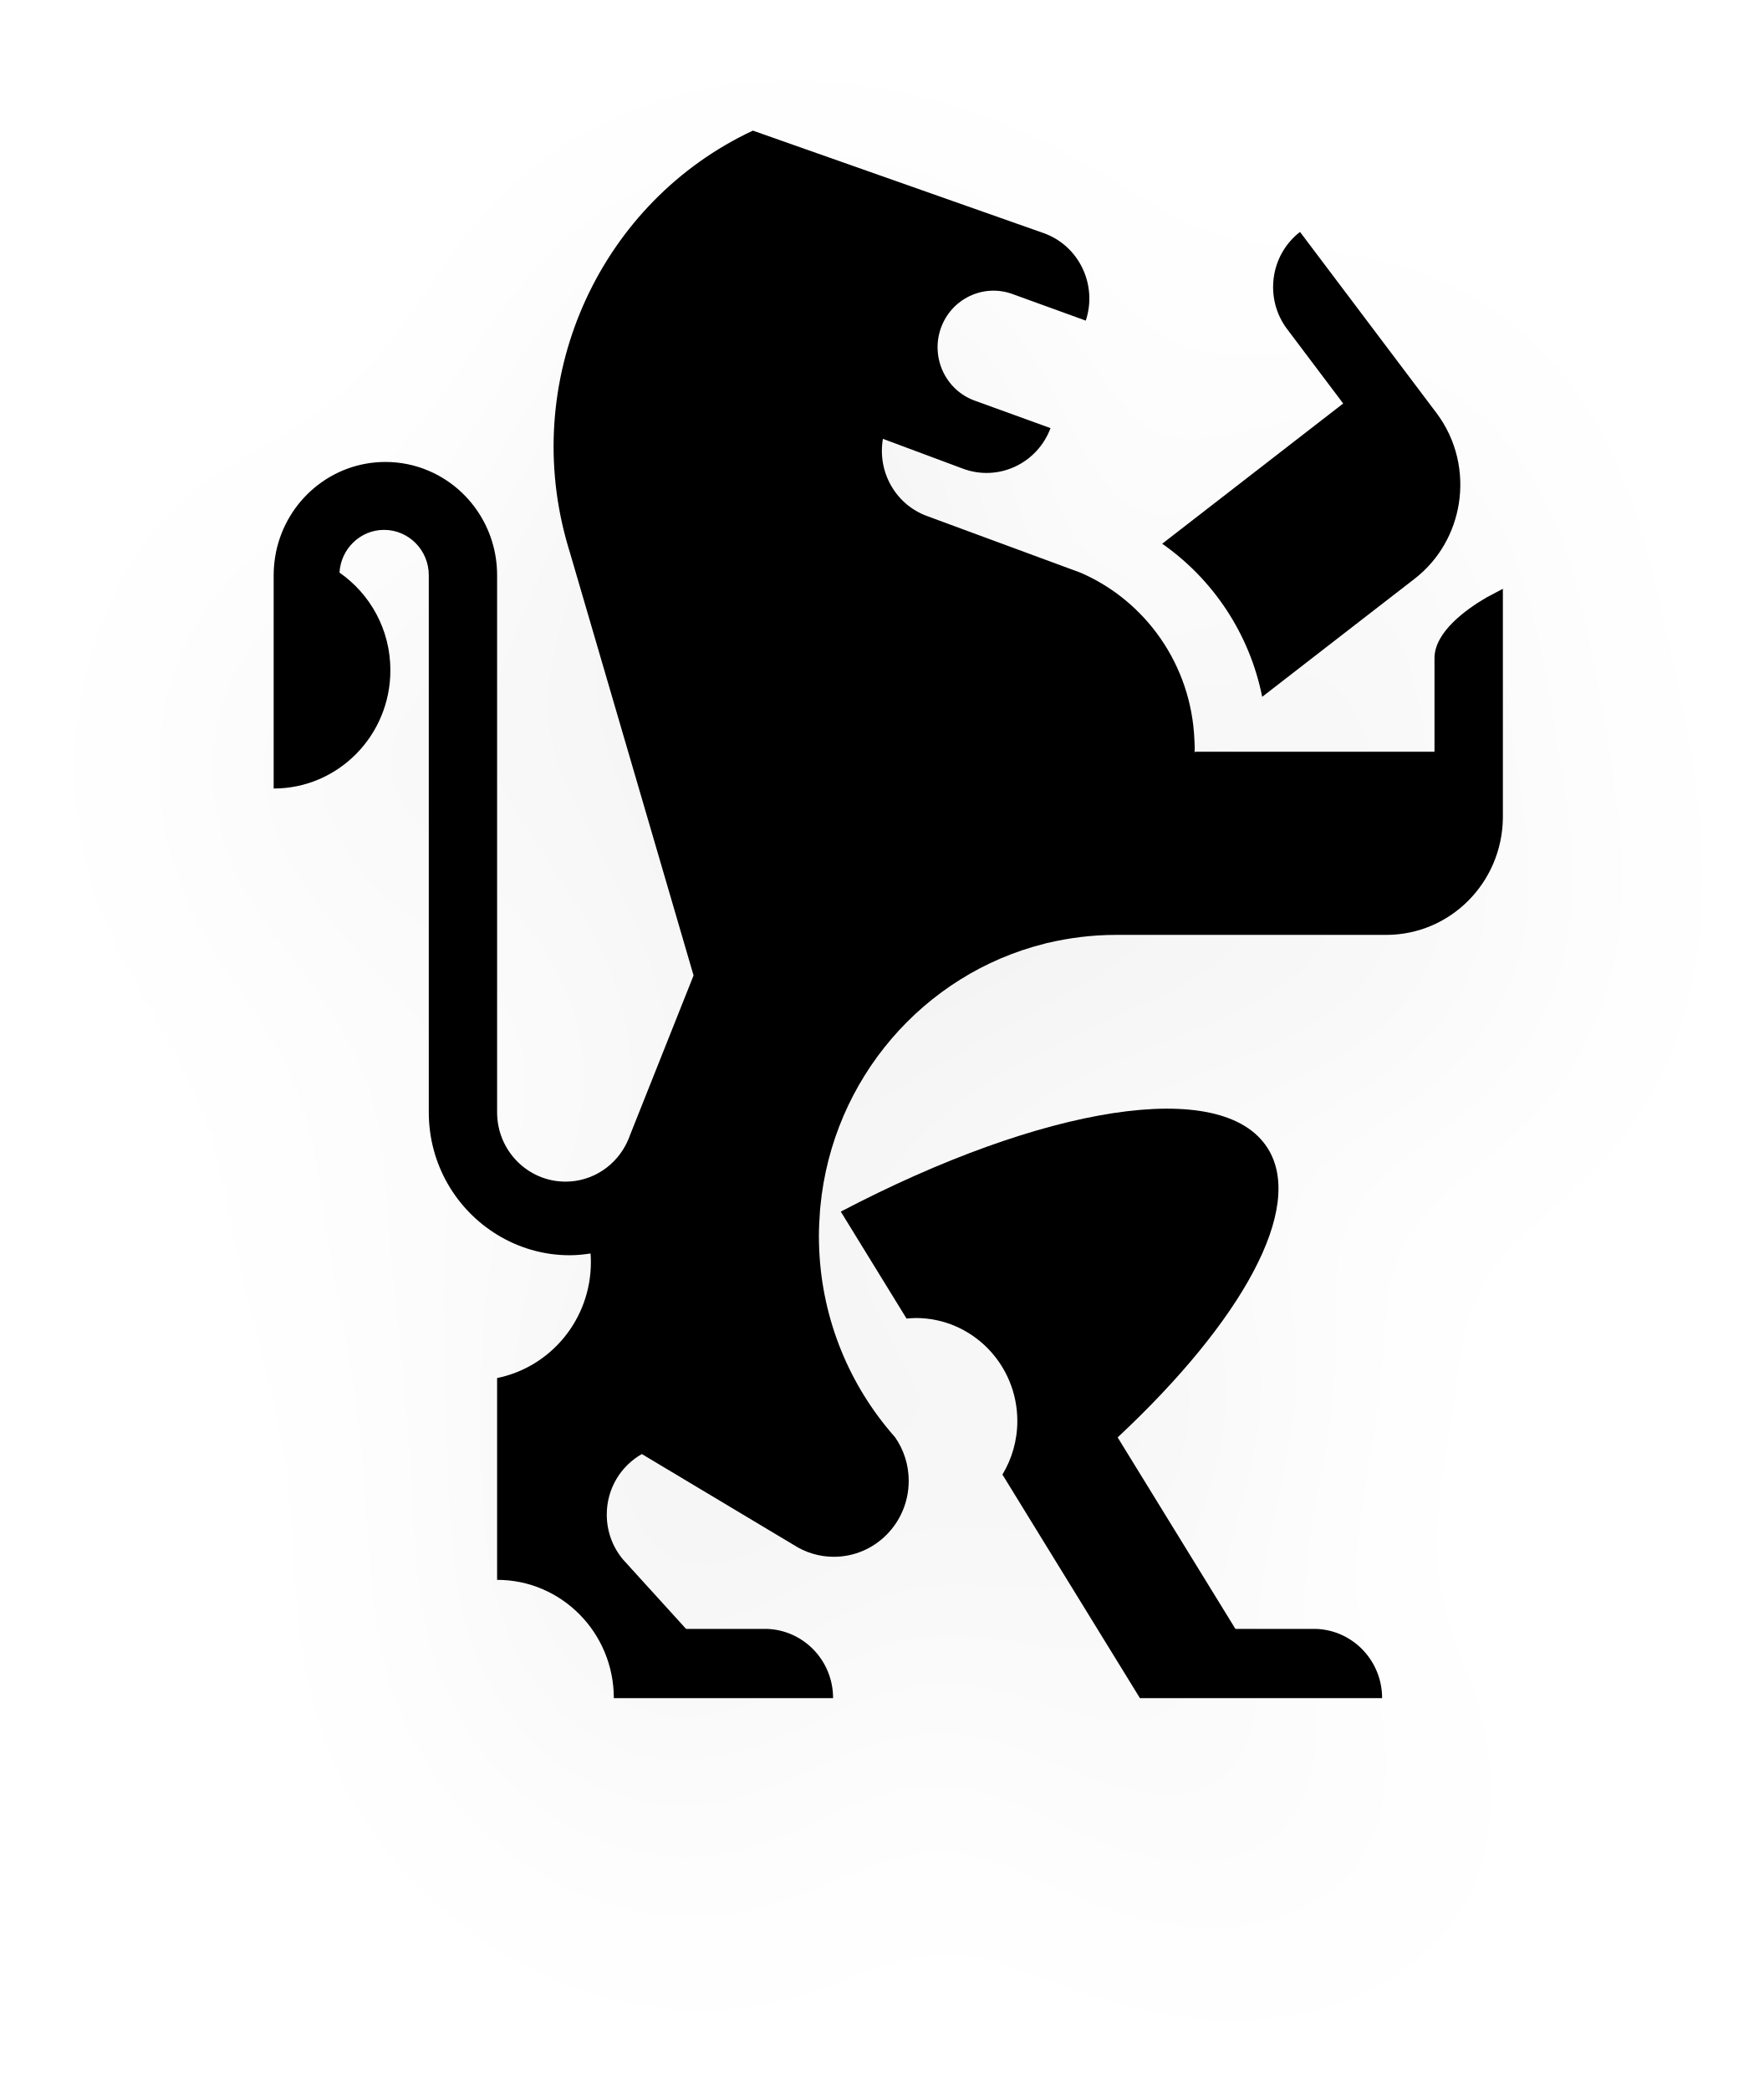
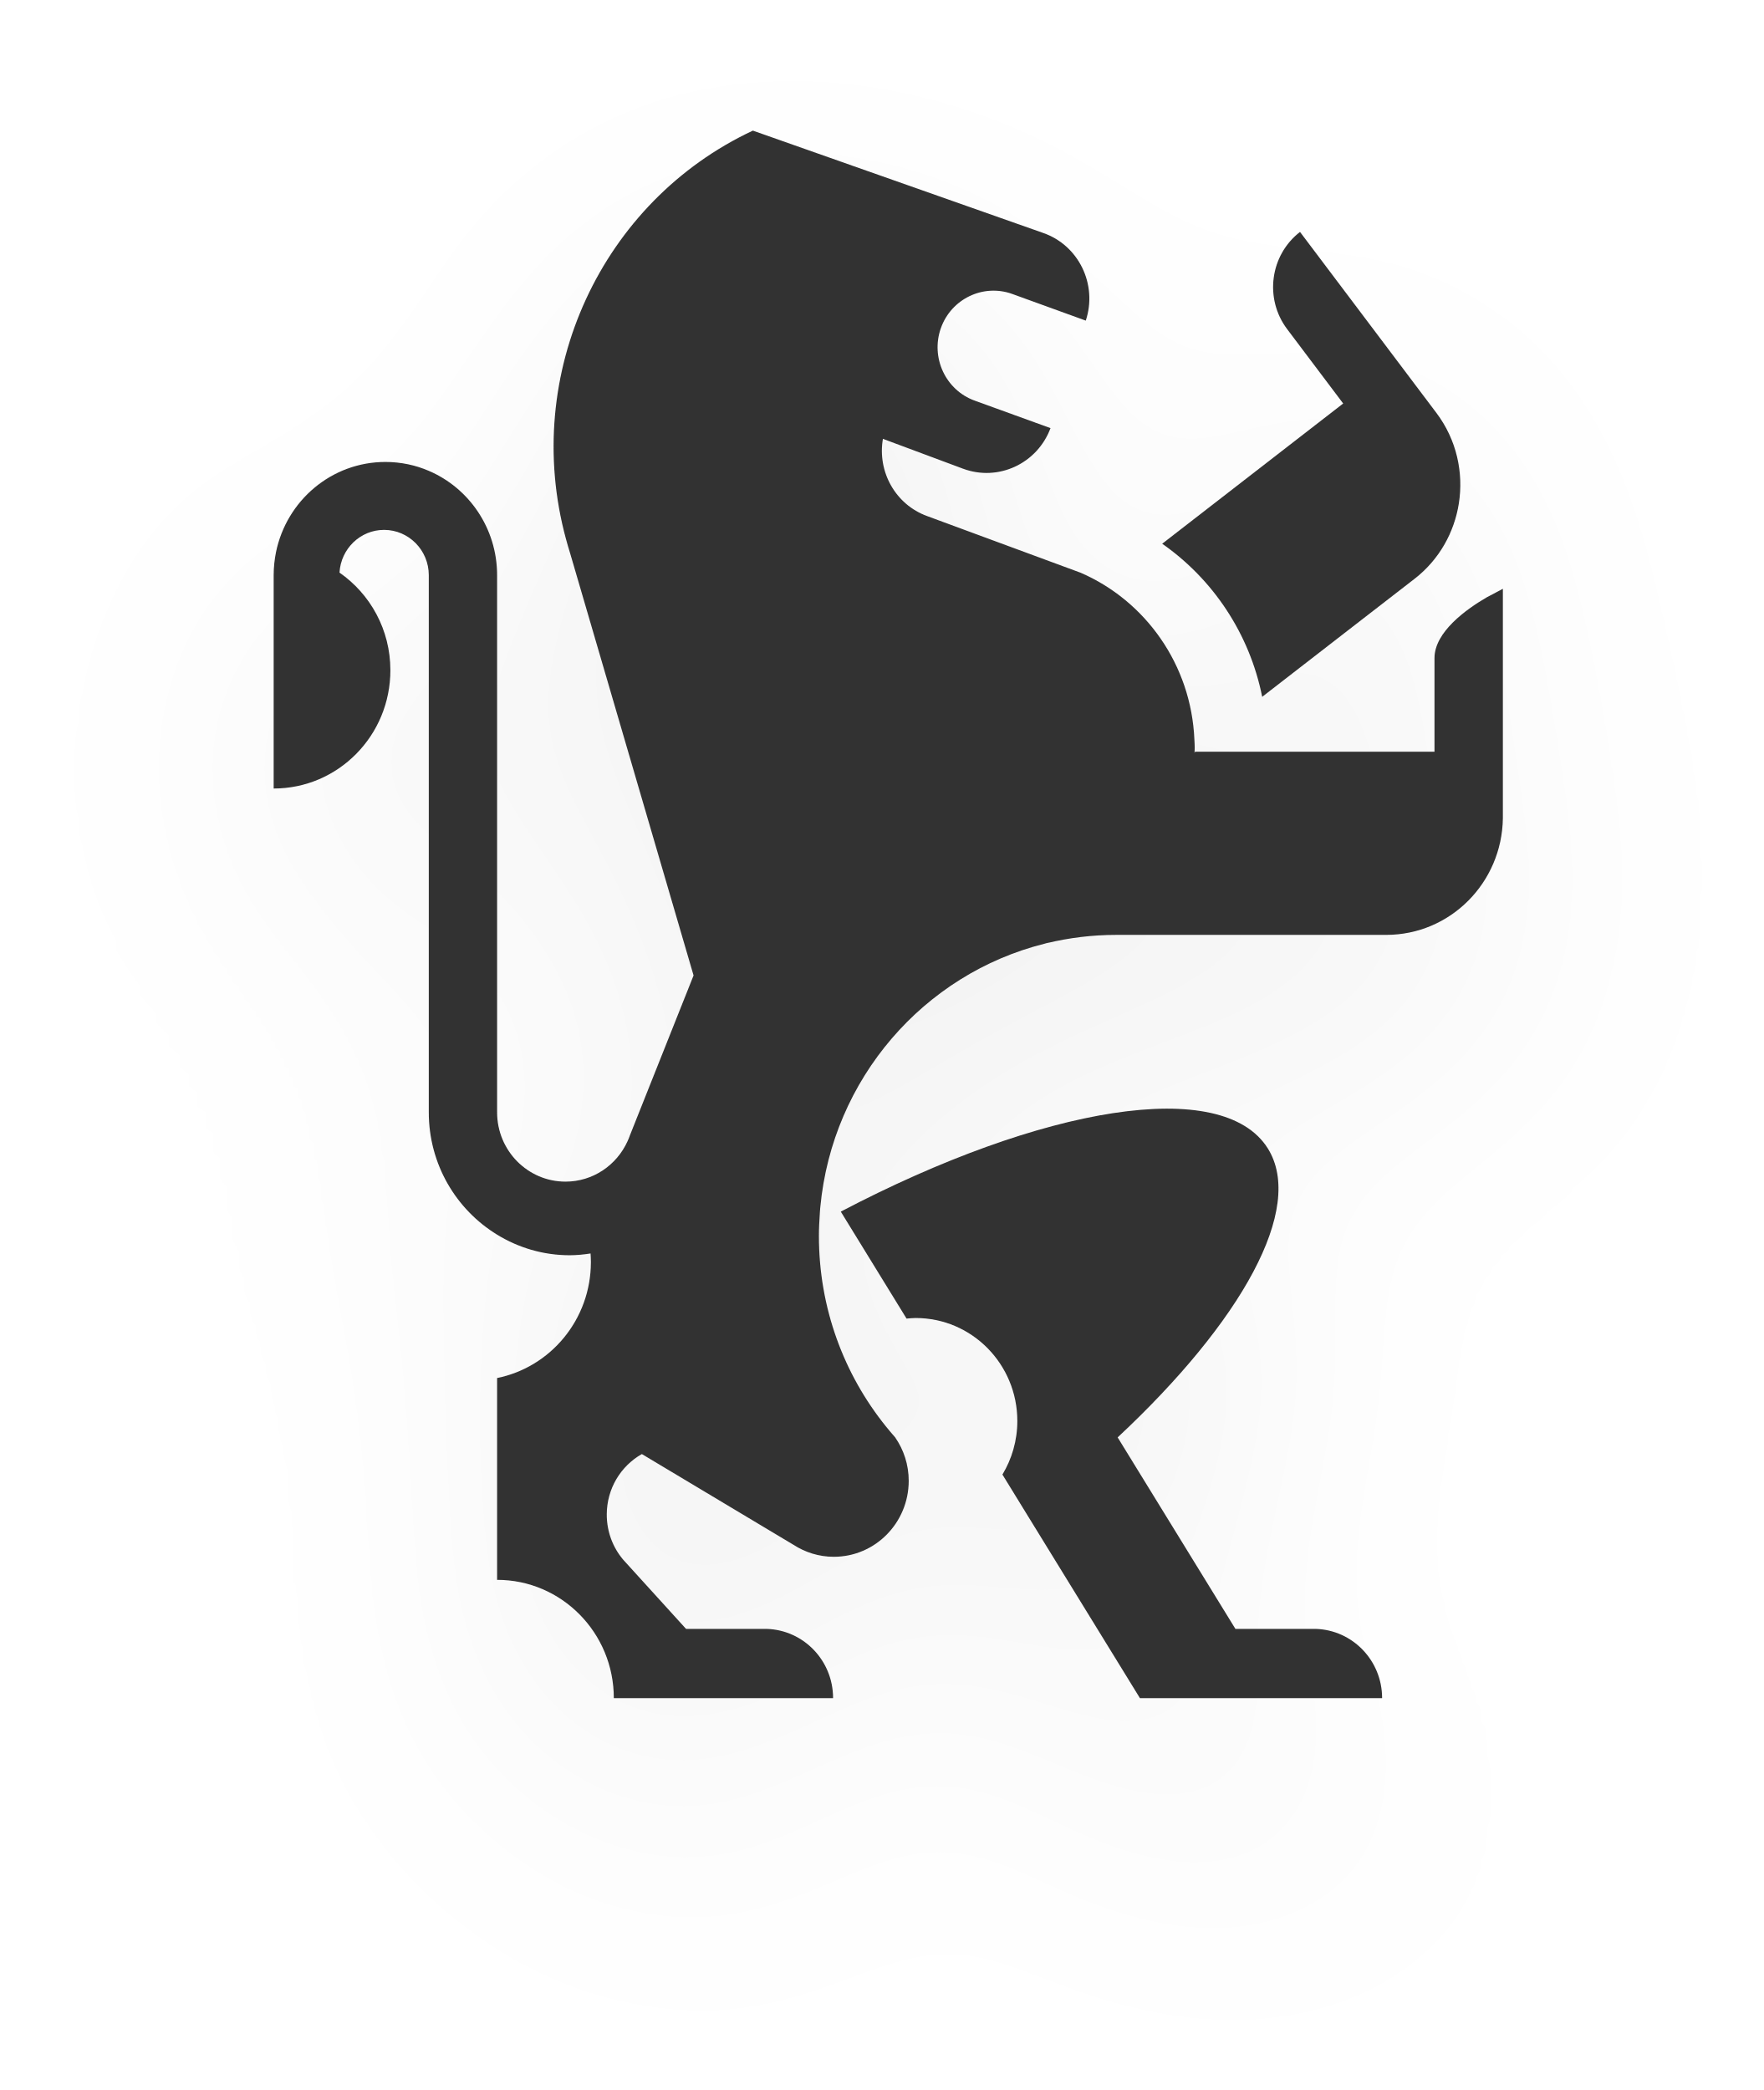
<svg xmlns="http://www.w3.org/2000/svg" width="27px" height="32px" viewBox="0 0 27 32" version="1.1">
  <defs>
    <filter x="-50%" y="-50%" width="200%" height="200%" filterUnits="objectBoundingBox" id="filter-1">
      <feOffset dx="0" dy="2" in="SourceAlpha" result="shadowOffsetOuter1" />
      <feGaussianBlur stdDeviation="2" in="shadowOffsetOuter1" result="shadowBlurOuter1" />
      <feColorMatrix values="0 0 0 0 0   0 0 0 0 0   0 0 0 0 0  0 0 0 0.05 0" type="matrix" in="shadowBlurOuter1" result="shadowMatrixOuter1" />
      <feMerge>
        <feMergeNode in="shadowMatrixOuter1" />
        <feMergeNode in="SourceGraphic" />
      </feMerge>
    </filter>
  </defs>
  <g id="OPt-2" stroke="none" stroke-width="1" fill="none" fill-rule="evenodd">
    <g id="prog2_pro3_Mobile-Portrait_opt2-Copy-2" transform="translate(-10, -15)" fill="#000000">
      <g id="nav">
        <g id="Group-6" filter="url(#filter-1)">
          <g id="ic_home" transform="translate(14, 17)">
            <g id="Group" transform="translate(9.6, 12) scale(-1, 1) translate(-9.6, -12) ">
-               <path d="M1.542,6.862 L2.436,7.554 L3.875,8.669 C4.069,7.7 4.63,6.867 5.406,6.325 L2.635,4.178 L3.493,3.039 C3.844,2.573 3.756,1.907 3.296,1.551 L1.207,4.323 C0.898,4.733 0.79,5.235 0.864,5.708 C0.934,6.15 1.163,6.568 1.542,6.862 L1.542,6.862 Z" id="Shape" />
-               <path d="M10.327,16.551 C7.236,14.931 4.483,14.473 3.788,15.585 C3.218,16.499 4.188,18.233 6.088,20.008 L4.285,22.94 L3.057,22.94 C2.492,22.956 2.039,23.424 2.039,24 L3.633,24 L5.747,24 L6.399,22.94 L7.444,21.241 L7.852,20.577 C7.708,20.338 7.624,20.057 7.624,19.757 C7.624,18.886 8.321,18.18 9.18,18.18 C9.227,18.18 9.274,18.185 9.32,18.189 L10.327,16.551 L10.327,16.551 Z" id="Shape" />
-               <path d="M18.974,6.453 C18.812,5.665 18.124,5.073 17.299,5.073 C17.064,5.073 16.839,5.121 16.635,5.209 C16.021,5.471 15.589,6.088 15.589,6.807 L15.589,15.031 C15.589,15.617 15.12,16.092 14.542,16.092 C14.121,16.092 13.759,15.84 13.593,15.476 C13.578,15.444 13.565,15.411 13.553,15.377 L12.581,12.935 L14.468,6.481 C14.469,6.477 14.471,6.472 14.472,6.468 C14.495,6.396 14.515,6.323 14.535,6.251 C15.222,3.722 13.986,1.082 11.673,0 L7.23,1.566 C6.684,1.755 6.393,2.356 6.576,2.909 L7.701,2.501 C8.146,2.34 8.636,2.575 8.795,3.025 C8.954,3.476 8.722,3.973 8.277,4.134 L7.116,4.555 C7.319,5.099 7.916,5.377 8.456,5.176 L9.682,4.719 C9.769,5.22 9.492,5.725 9.004,5.902 L6.655,6.769 C5.664,7.198 4.961,8.176 4.913,9.325 C4.911,9.367 4.908,9.409 4.908,9.452 C4.908,9.478 4.911,9.504 4.911,9.53 C4.907,9.518 4.904,9.51 4.904,9.51 L1.237,9.51 L1.237,8.076 C1.237,7.676 0.749,7.327 0.439,7.147 L0.19,7.015 L0.19,10.528 C0.204,11.517 0.997,12.314 1.976,12.314 L6.111,12.314 C6.478,12.314 6.834,12.359 7.175,12.441 C7.158,12.437 7.142,12.431 7.125,12.426 C7.143,12.432 7.161,12.437 7.179,12.441 C7.19,12.444 7.2,12.447 7.211,12.45 C9.054,12.912 10.454,14.514 10.64,16.477 C10.644,16.511 10.646,16.545 10.648,16.58 C10.656,16.694 10.662,16.808 10.662,16.924 C10.662,18.028 10.278,19.042 9.639,19.836 C9.593,19.894 9.544,19.951 9.495,20.007 C9.364,20.196 9.287,20.425 9.287,20.673 C9.287,21.315 9.8,21.836 10.434,21.836 C10.661,21.836 10.873,21.768 11.052,21.652 L13.373,20.263 C13.694,20.445 13.91,20.791 13.91,21.19 C13.91,21.453 13.816,21.694 13.659,21.88 L12.696,22.94 L11.52,22.94 L11.52,22.94 L11.463,22.94 C10.898,22.956 10.445,23.424 10.445,24 L12.538,24 L12.538,24 L13.802,24 C13.802,23 14.602,22.189 15.589,22.189 L15.589,19.099 C14.77,18.934 14.153,18.202 14.153,17.323 C14.153,17.279 14.155,17.236 14.158,17.192 C14.263,17.208 14.369,17.219 14.478,17.219 C14.885,17.219 15.264,17.103 15.589,16.904 C16.215,16.521 16.635,15.827 16.635,15.031 L16.635,6.807 C16.635,6.424 16.942,6.113 17.32,6.113 C17.684,6.113 17.981,6.403 18.002,6.767 C17.532,7.094 17.223,7.641 17.223,8.262 C17.223,9.263 18.023,10.073 19.01,10.073 L19.01,6.807 C19.01,6.686 18.997,6.567 18.974,6.453 L18.974,6.453 Z" id="Shape" />
+               <path style="fill:#303030;" d="M1.542,6.862 L2.436,7.554 L3.875,8.669 C4.069,7.7 4.63,6.867 5.406,6.325 L2.635,4.178 L3.493,3.039 C3.844,2.573 3.756,1.907 3.296,1.551 L1.207,4.323 C0.898,4.733 0.79,5.235 0.864,5.708 C0.934,6.15 1.163,6.568 1.542,6.862 L1.542,6.862 Z" id="Shape" />
+               <path style="fill:#303030;" d="M10.327,16.551 C7.236,14.931 4.483,14.473 3.788,15.585 C3.218,16.499 4.188,18.233 6.088,20.008 L4.285,22.94 L3.057,22.94 C2.492,22.956 2.039,23.424 2.039,24 L3.633,24 L5.747,24 L6.399,22.94 L7.444,21.241 L7.852,20.577 C7.708,20.338 7.624,20.057 7.624,19.757 C7.624,18.886 8.321,18.18 9.18,18.18 C9.227,18.18 9.274,18.185 9.32,18.189 L10.327,16.551 L10.327,16.551 Z" id="Shape" />
+               <path style="fill:#303030;" d="M18.974,6.453 C18.812,5.665 18.124,5.073 17.299,5.073 C17.064,5.073 16.839,5.121 16.635,5.209 C16.021,5.471 15.589,6.088 15.589,6.807 L15.589,15.031 C15.589,15.617 15.12,16.092 14.542,16.092 C14.121,16.092 13.759,15.84 13.593,15.476 C13.578,15.444 13.565,15.411 13.553,15.377 L12.581,12.935 L14.468,6.481 C14.469,6.477 14.471,6.472 14.472,6.468 C14.495,6.396 14.515,6.323 14.535,6.251 C15.222,3.722 13.986,1.082 11.673,0 L7.23,1.566 C6.684,1.755 6.393,2.356 6.576,2.909 L7.701,2.501 C8.146,2.34 8.636,2.575 8.795,3.025 C8.954,3.476 8.722,3.973 8.277,4.134 L7.116,4.555 C7.319,5.099 7.916,5.377 8.456,5.176 L9.682,4.719 C9.769,5.22 9.492,5.725 9.004,5.902 L6.655,6.769 C5.664,7.198 4.961,8.176 4.913,9.325 C4.911,9.367 4.908,9.409 4.908,9.452 C4.908,9.478 4.911,9.504 4.911,9.53 C4.907,9.518 4.904,9.51 4.904,9.51 L1.237,9.51 L1.237,8.076 C1.237,7.676 0.749,7.327 0.439,7.147 L0.19,7.015 L0.19,10.528 C0.204,11.517 0.997,12.314 1.976,12.314 L6.111,12.314 C6.478,12.314 6.834,12.359 7.175,12.441 C7.158,12.437 7.142,12.431 7.125,12.426 C7.143,12.432 7.161,12.437 7.179,12.441 C7.19,12.444 7.2,12.447 7.211,12.45 C9.054,12.912 10.454,14.514 10.64,16.477 C10.644,16.511 10.646,16.545 10.648,16.58 C10.656,16.694 10.662,16.808 10.662,16.924 C10.662,18.028 10.278,19.042 9.639,19.836 C9.593,19.894 9.544,19.951 9.495,20.007 C9.364,20.196 9.287,20.425 9.287,20.673 C9.287,21.315 9.8,21.836 10.434,21.836 C10.661,21.836 10.873,21.768 11.052,21.652 L13.373,20.263 C13.694,20.445 13.91,20.791 13.91,21.19 C13.91,21.453 13.816,21.694 13.659,21.88 L12.696,22.94 L11.52,22.94 L11.52,22.94 L11.463,22.94 C10.898,22.956 10.445,23.424 10.445,24 L12.538,24 L12.538,24 L13.802,24 C13.802,23 14.602,22.189 15.589,22.189 L15.589,19.099 C14.77,18.934 14.153,18.202 14.153,17.323 C14.153,17.279 14.155,17.236 14.158,17.192 C14.263,17.208 14.369,17.219 14.478,17.219 C14.885,17.219 15.264,17.103 15.589,16.904 C16.215,16.521 16.635,15.827 16.635,15.031 L16.635,6.807 C16.635,6.424 16.942,6.113 17.32,6.113 C17.684,6.113 17.981,6.403 18.002,6.767 C17.532,7.094 17.223,7.641 17.223,8.262 C17.223,9.263 18.023,10.073 19.01,10.073 L19.01,6.807 C19.01,6.686 18.997,6.567 18.974,6.453 L18.974,6.453 Z" id="Shape" />
            </g>
          </g>
        </g>
      </g>
    </g>
  </g>
</svg>
